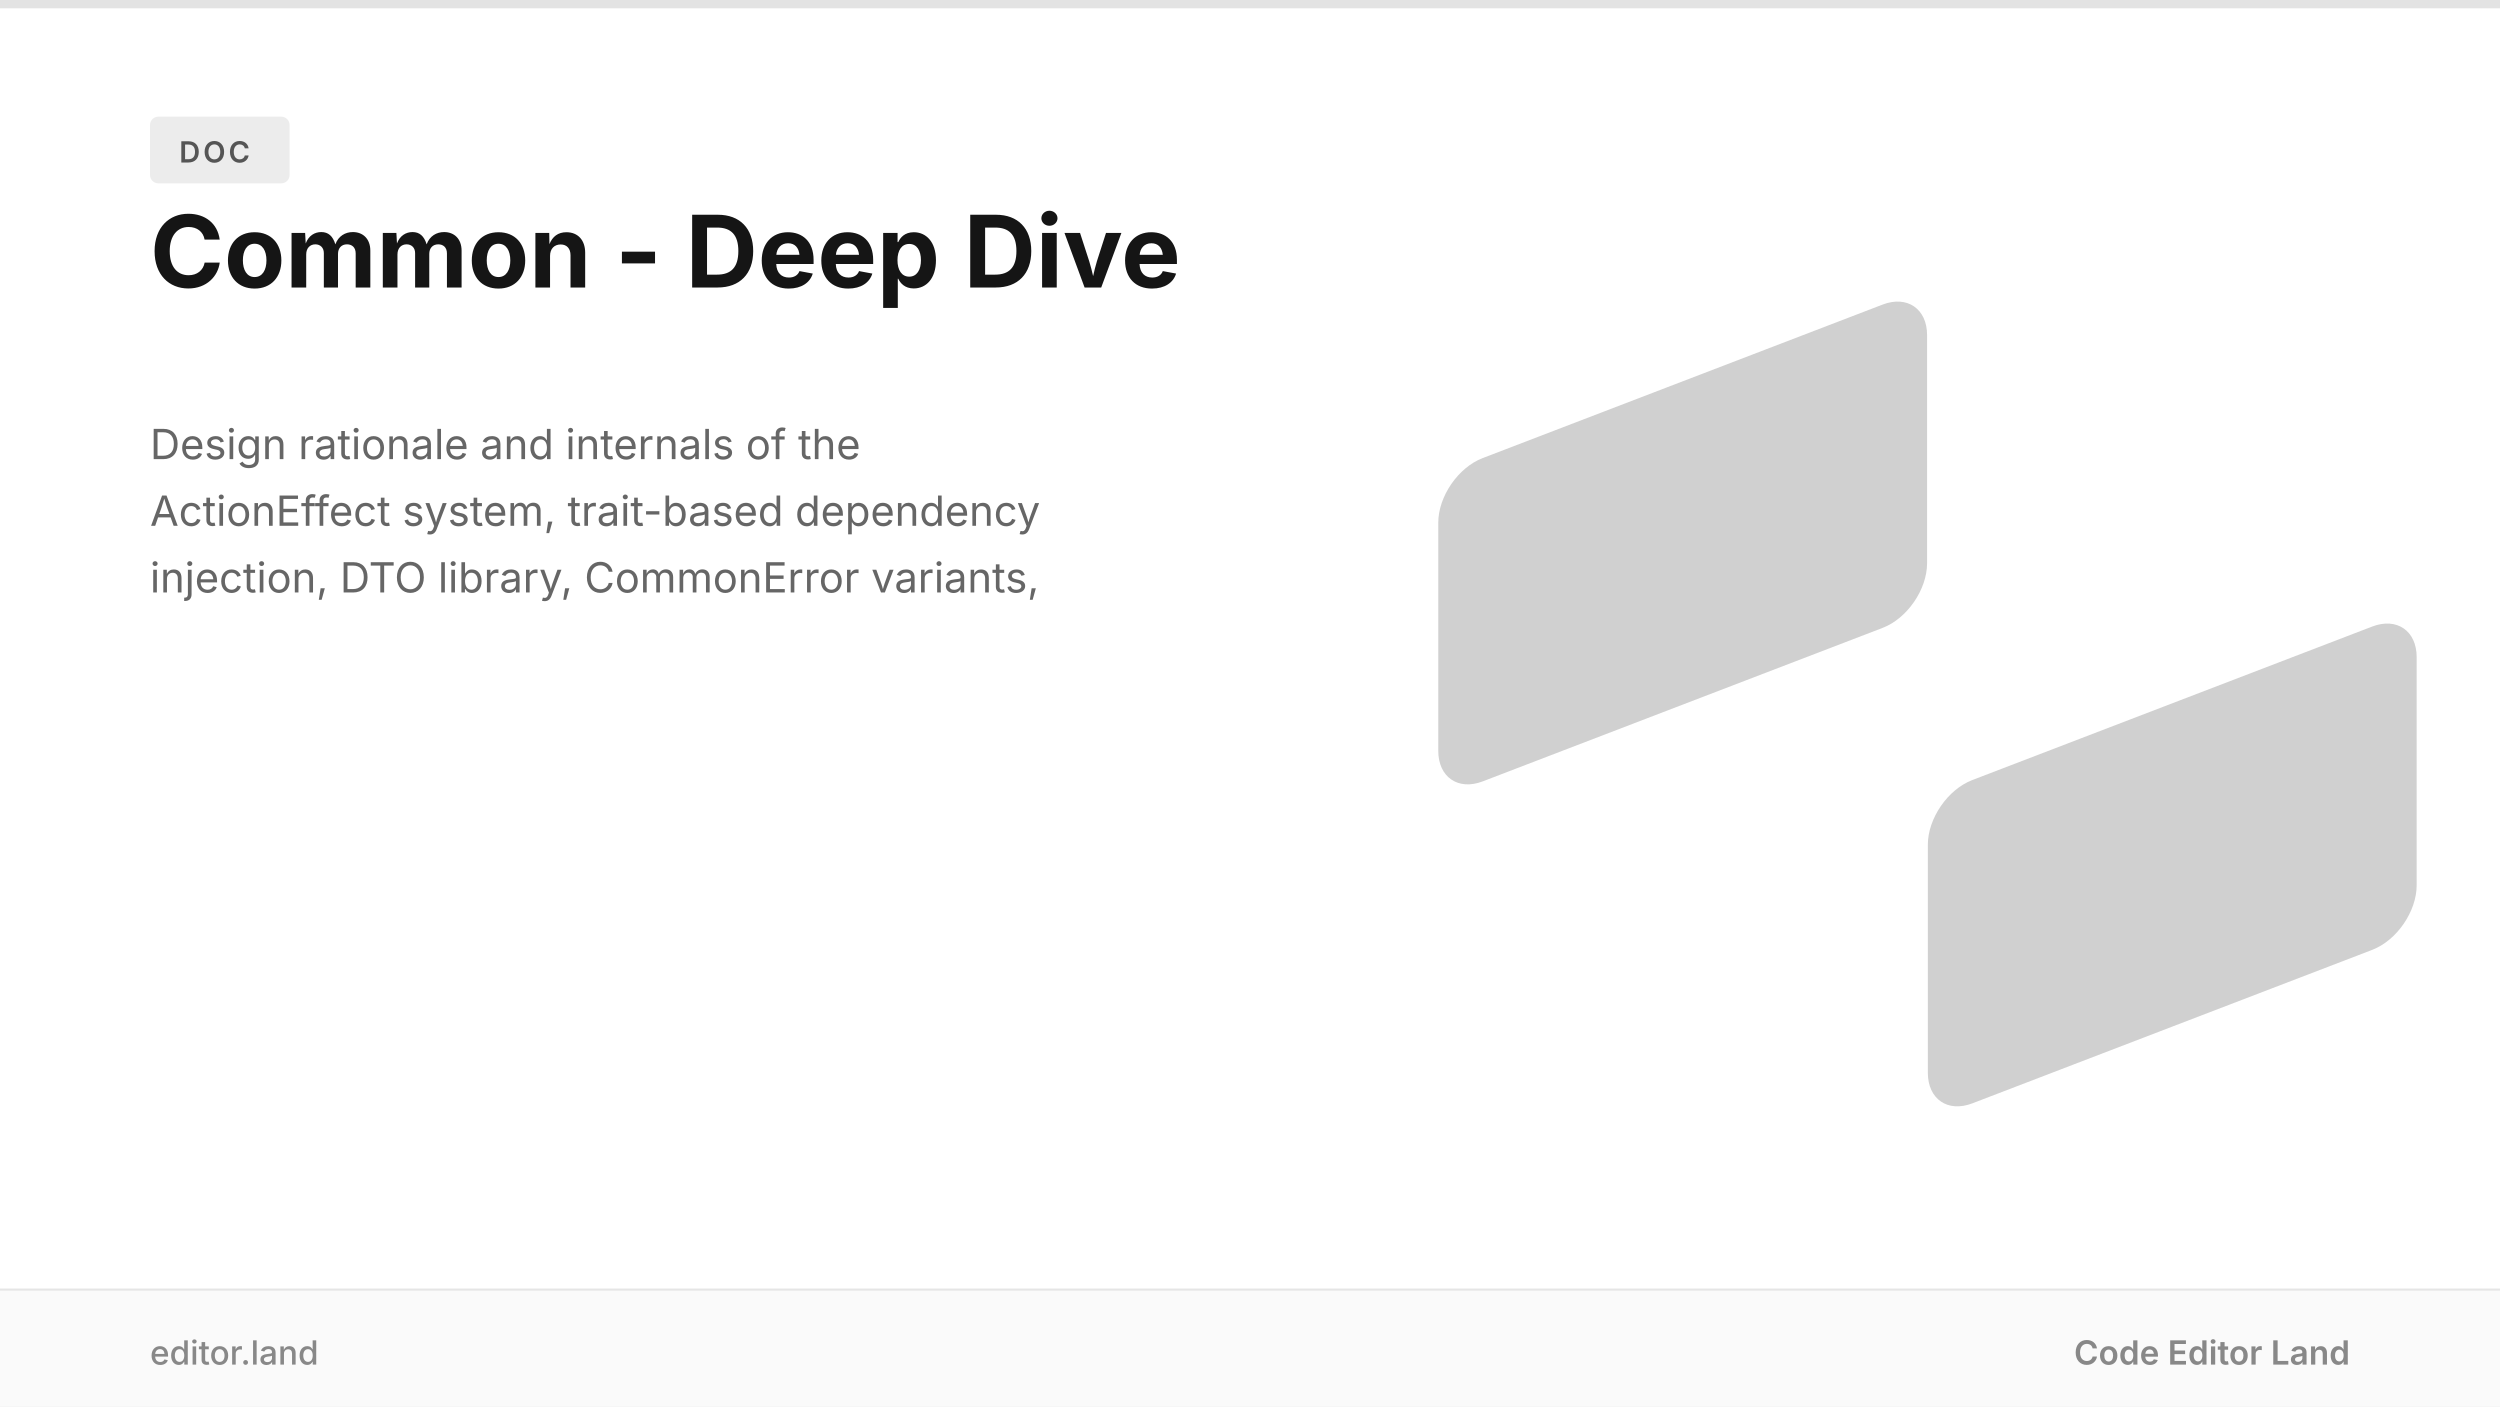
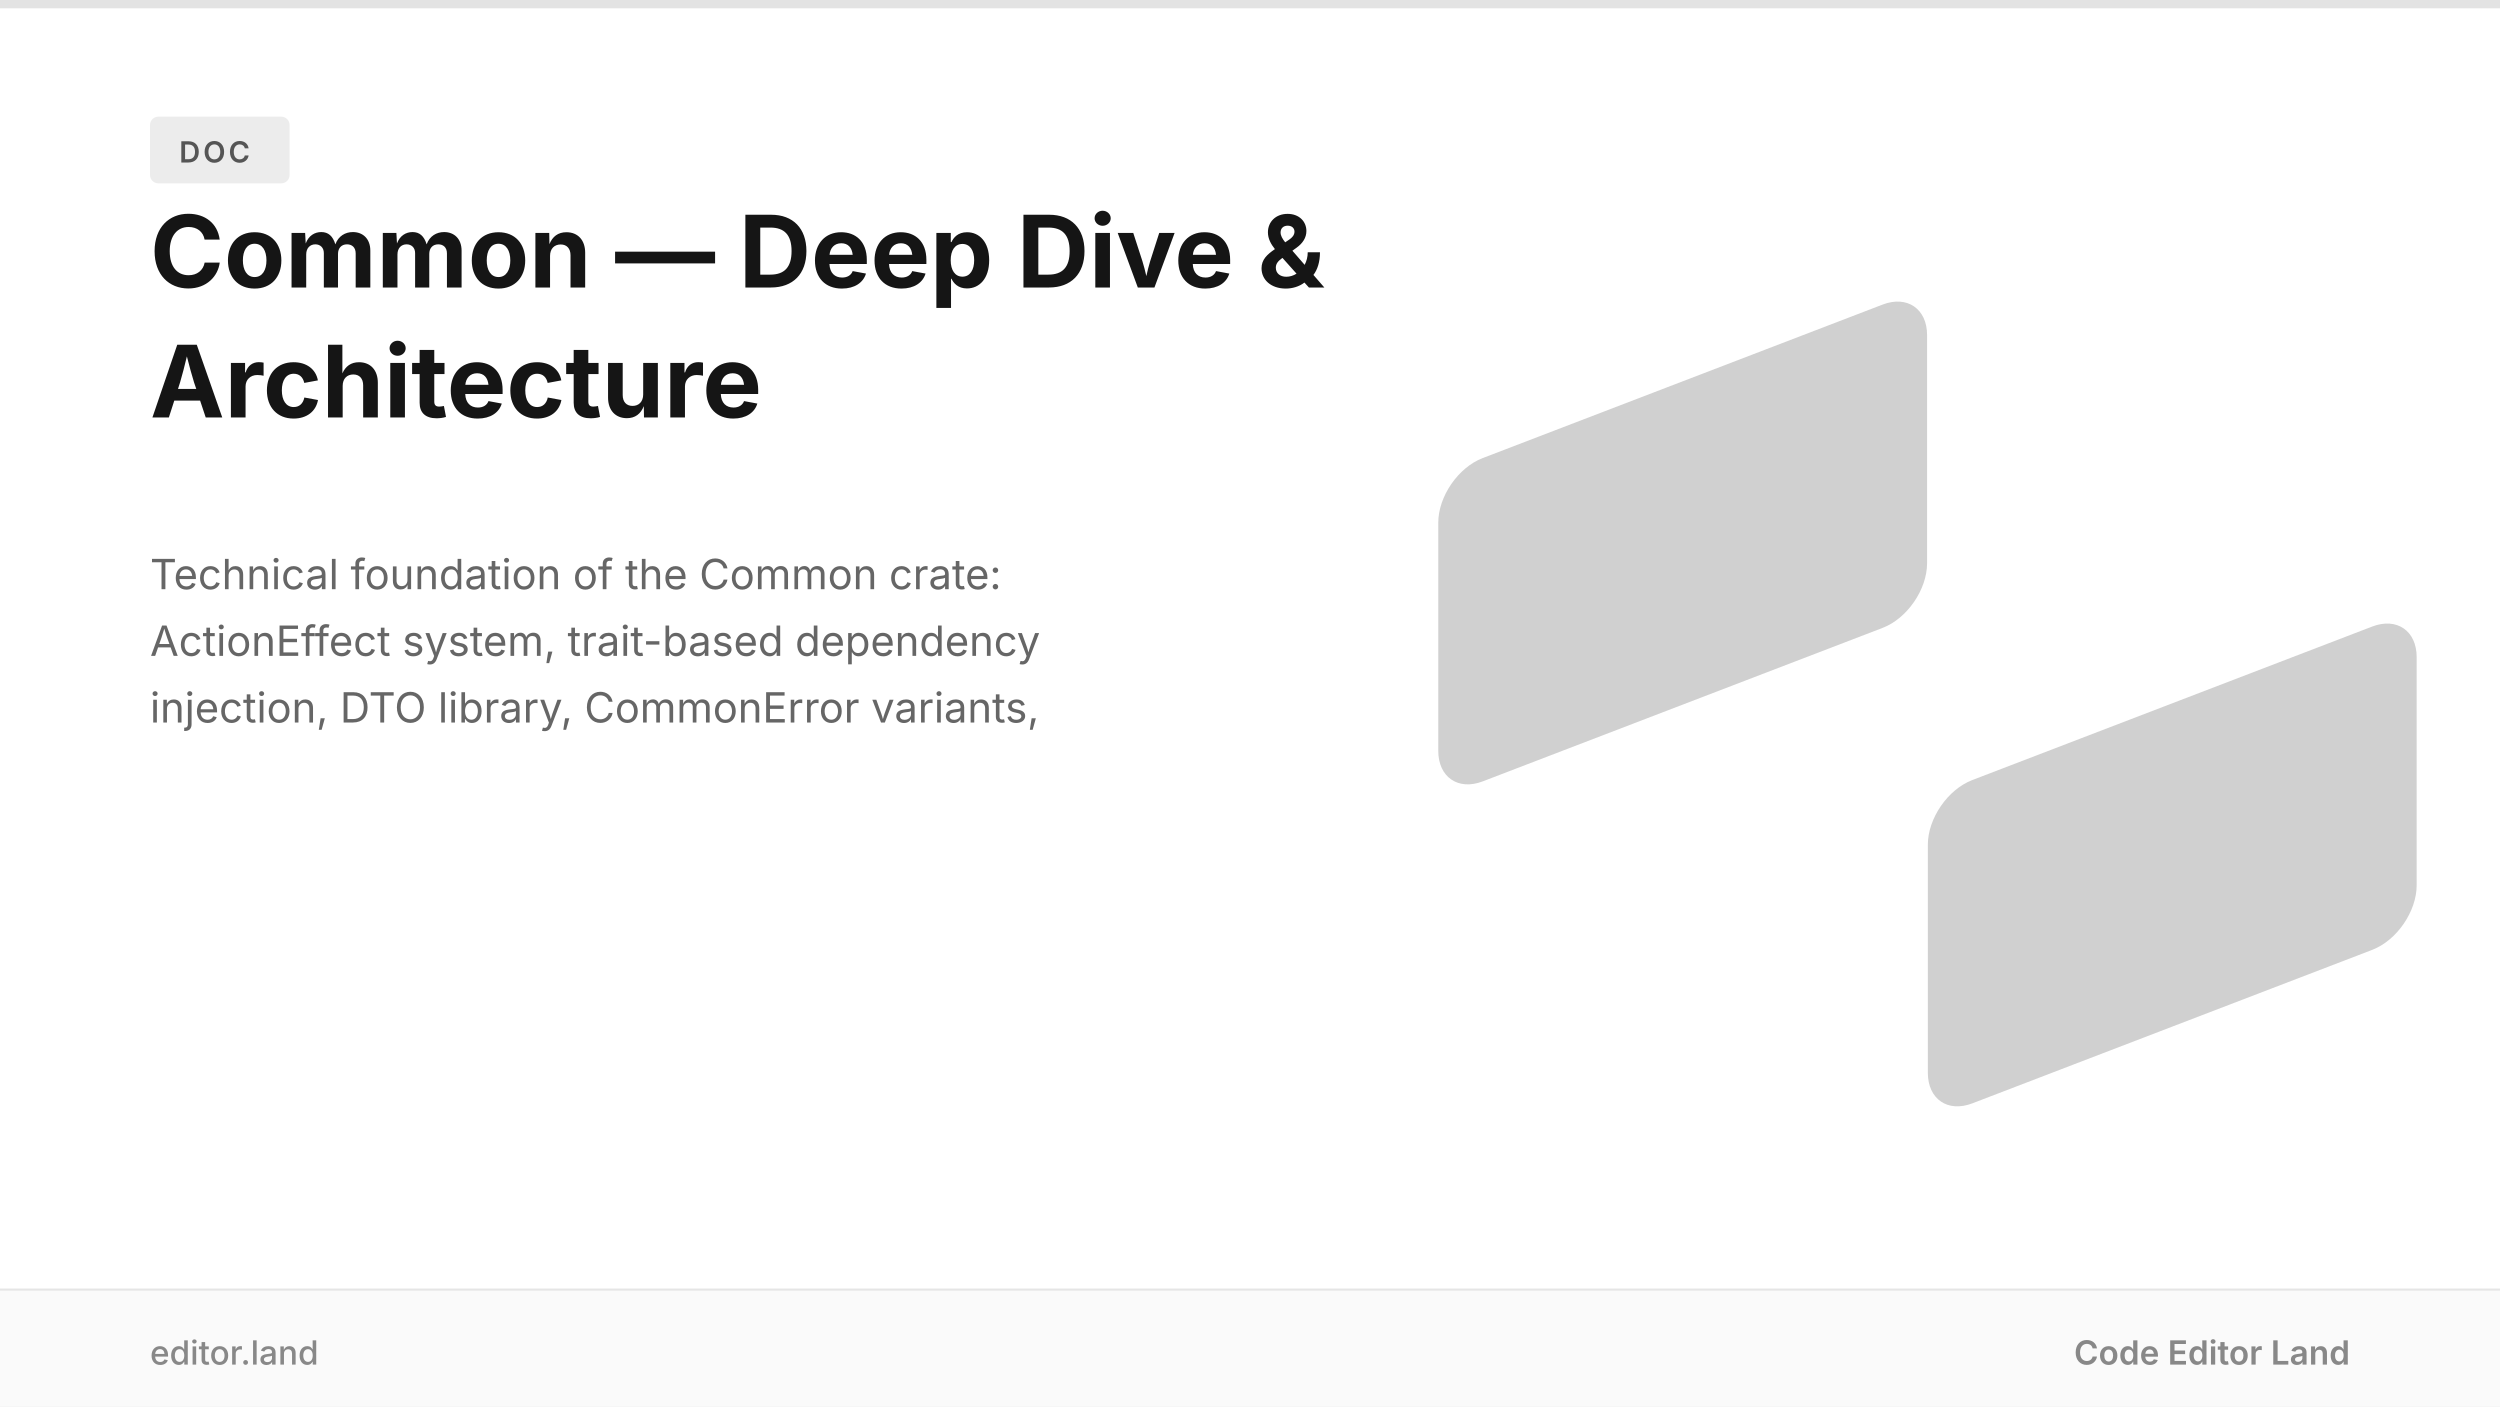
<svg xmlns="http://www.w3.org/2000/svg" width="1200" height="675" viewBox="0 0 1200 675">
  <path fill="#fff" d="M0 0h1200v675H0z" />
  <path fill="#151515" fill-opacity=".12" d="M0 0h1200v4H0z" />
  <rect width="1005.28" height="620.771" fill="#151515" fill-opacity=".2" rx="91.389" transform="matrix(-.2334 .08959 0 .25 925 138)" />
  <rect width="1005.28" height="620.771" fill="#151515" fill-opacity=".2" rx="91.389" transform="matrix(-.2334 .08959 0 .25 1160 292.55)" />
  <rect width="67" height="32" x="72" y="56" fill="#151515" fill-opacity=".08" rx="4" />
  <text x="86" y="78" fill="#555" font-family="system-ui, -apple-system, 'Segoe UI', sans-serif" font-size="14" font-weight="600" letter-spacing=".1em">DOC</text>
-   <text x="72" y="138" fill="#151515" font-family="system-ui, -apple-system, 'Segoe UI', sans-serif" font-size="48" font-weight="700">Common - Deep Dive</text>
-   <text x="72" y="220.4" fill="#666" font-family="system-ui, -apple-system, 'Segoe UI', sans-serif" font-size="20" font-weight="400">Design rationale and internals of the</text>
-   <text x="72" y="252.4" fill="#666" font-family="system-ui, -apple-system, 'Segoe UI', sans-serif" font-size="20" font-weight="400">ActionEffect system, trait-based dependency</text>
-   <text x="72" y="284.4" fill="#666" font-family="system-ui, -apple-system, 'Segoe UI', sans-serif" font-size="20" font-weight="400">injection, DTO library, CommonError variants,</text>
+   <text x="72" y="138" fill="#151515" font-family="system-ui, -apple-system, 'Segoe UI', sans-serif" font-size="48" font-weight="700">Common — Deep Dive &amp;</text>
+   <text x="72" y="200.4" fill="#151515" font-family="system-ui, -apple-system, 'Segoe UI', sans-serif" font-size="48" font-weight="700">Architecture</text>
+   <text x="72" y="282.8" fill="#666" font-family="system-ui, -apple-system, 'Segoe UI', sans-serif" font-size="20" font-weight="400">Technical foundation of the Common crate:</text>
+   <text x="72" y="314.8" fill="#666" font-family="system-ui, -apple-system, 'Segoe UI', sans-serif" font-size="20" font-weight="400">ActionEffect system, trait-based dependency</text>
+   <text x="72" y="346.8" fill="#666" font-family="system-ui, -apple-system, 'Segoe UI', sans-serif" font-size="20" font-weight="400">injection, DTO library, CommonError variants,</text>
  <path fill="#fafafa" d="M0 619h1200v56H0z" />
  <path stroke="#e5e5e5" d="M0 619h1200" />
  <text x="72" y="655" fill="#888" font-family="system-ui, -apple-system, 'Segoe UI', sans-serif" font-size="16" font-weight="500">editor.land</text>
  <text x="1128" y="655" fill="#888" font-family="system-ui, -apple-system, 'Segoe UI', sans-serif" font-size="16" font-weight="600" text-anchor="end">Code Editor Land</text>
</svg>
